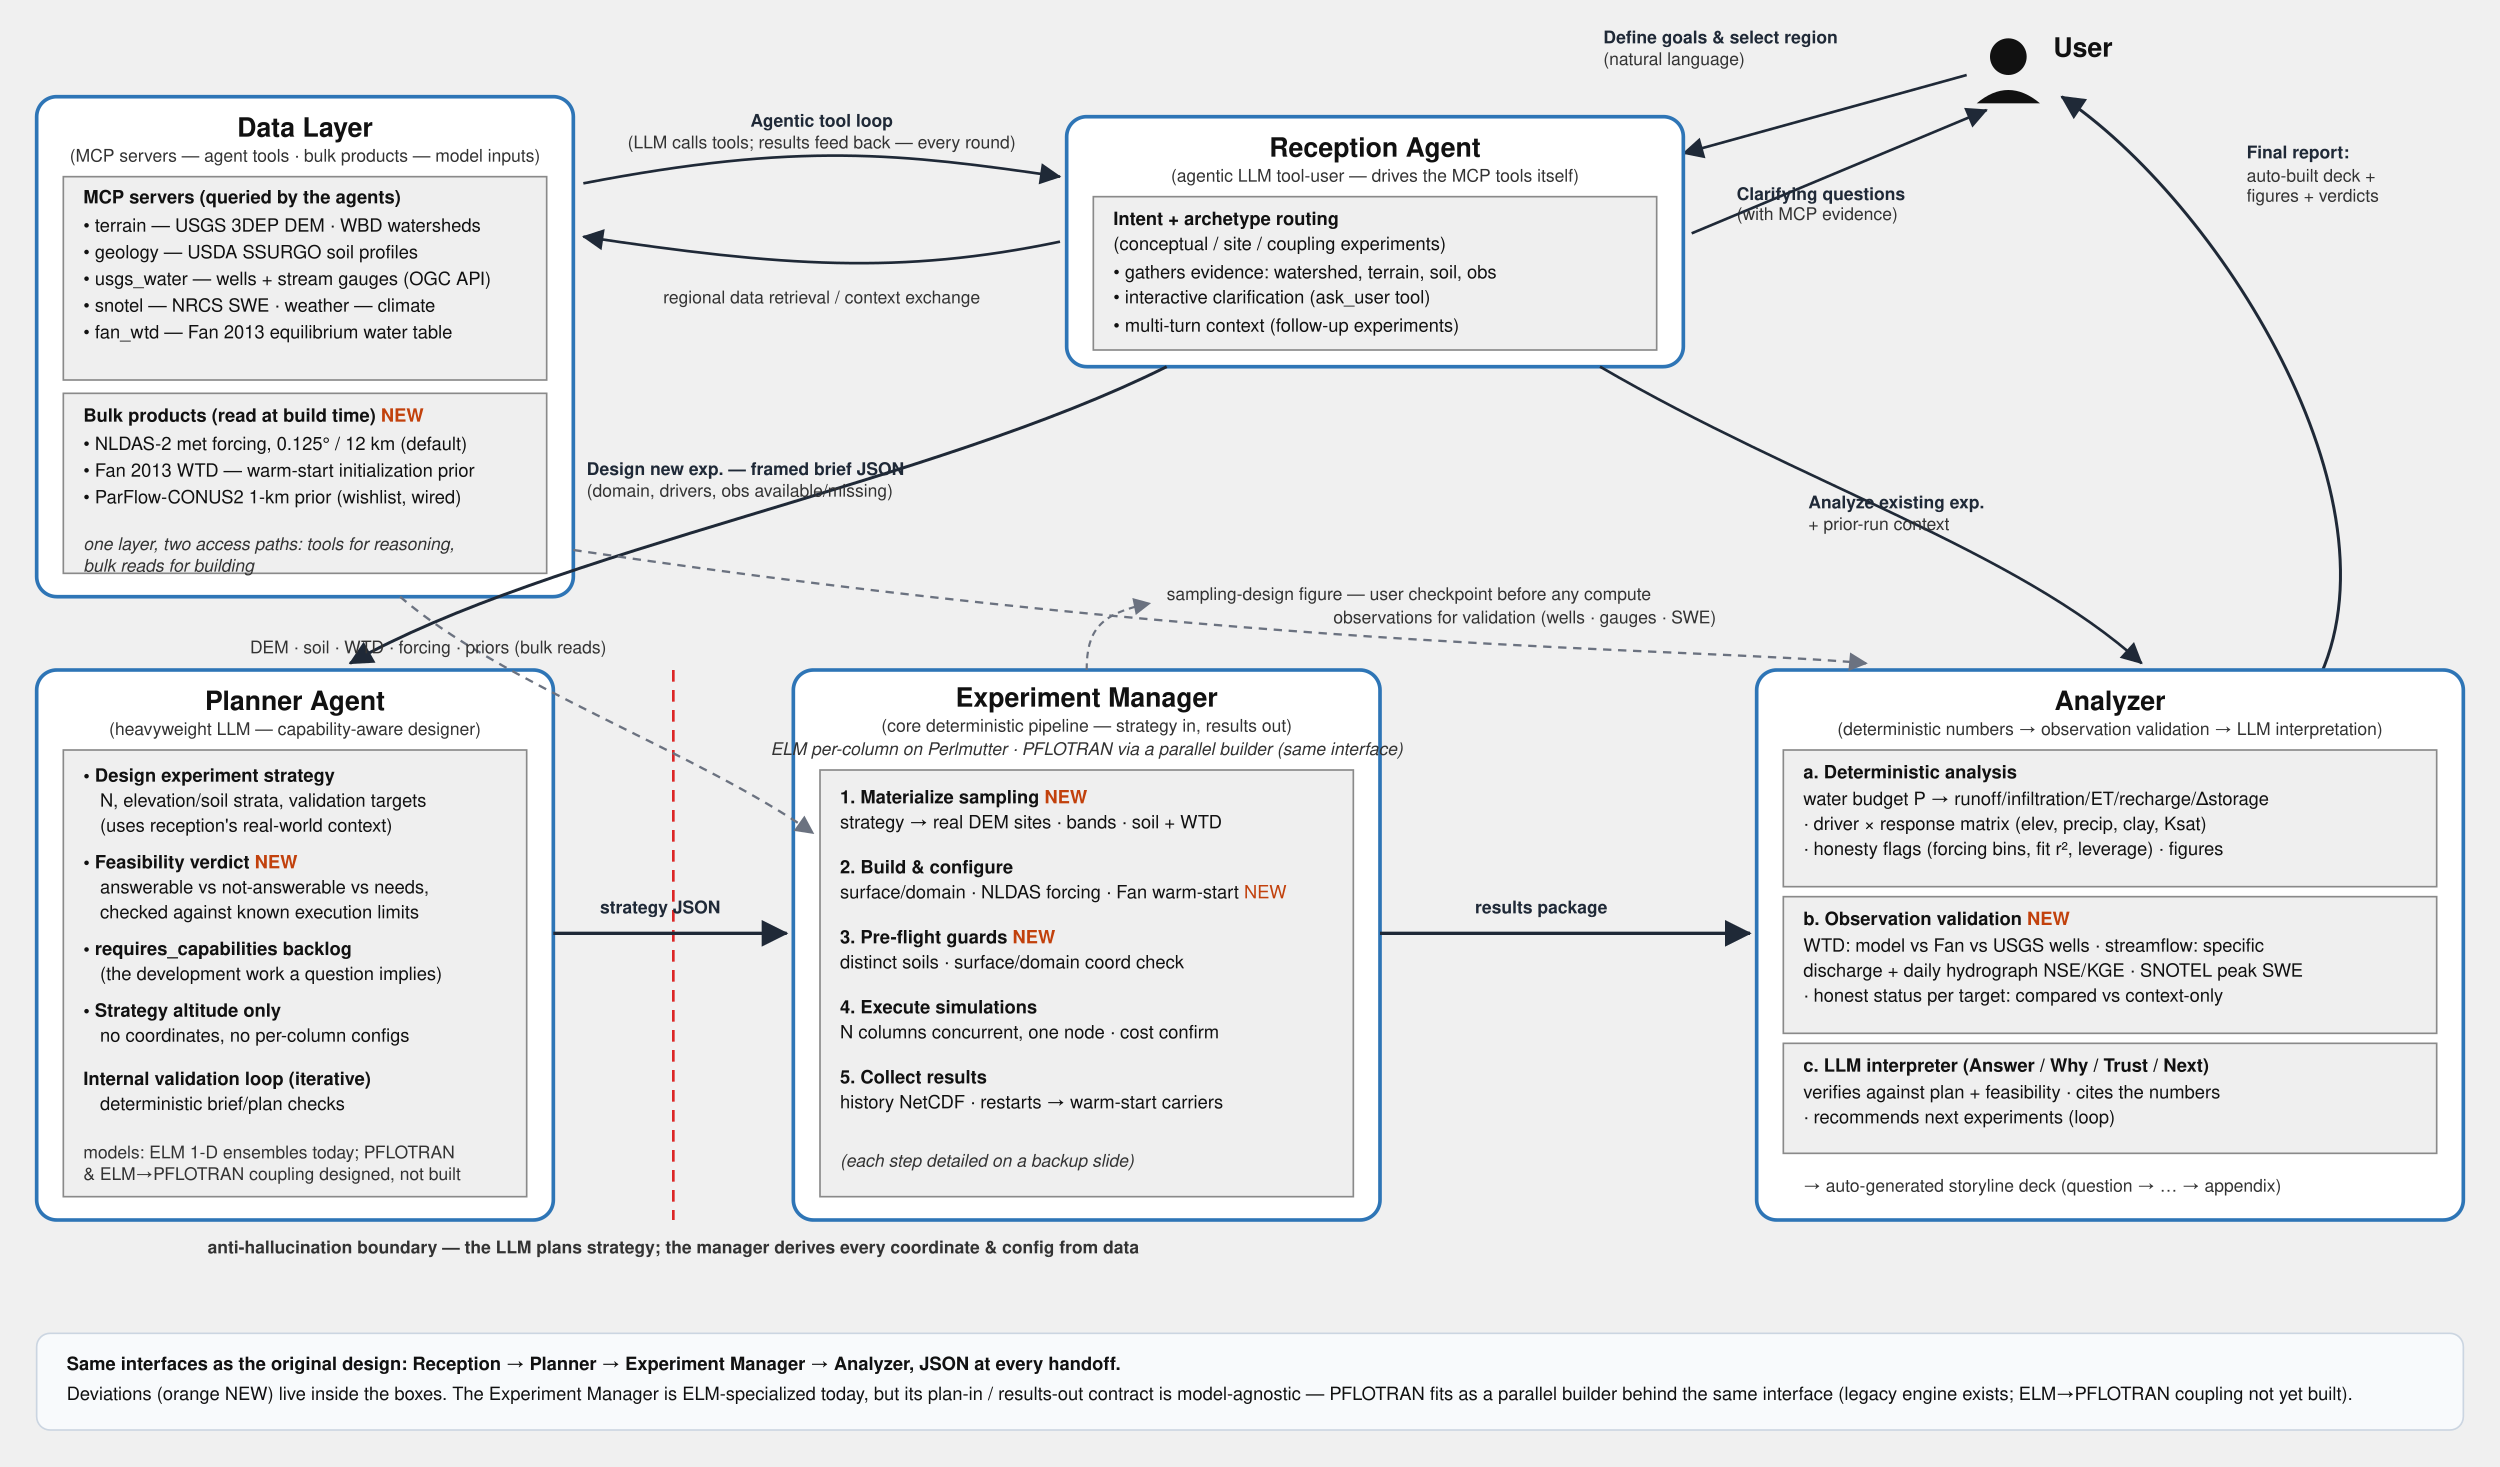
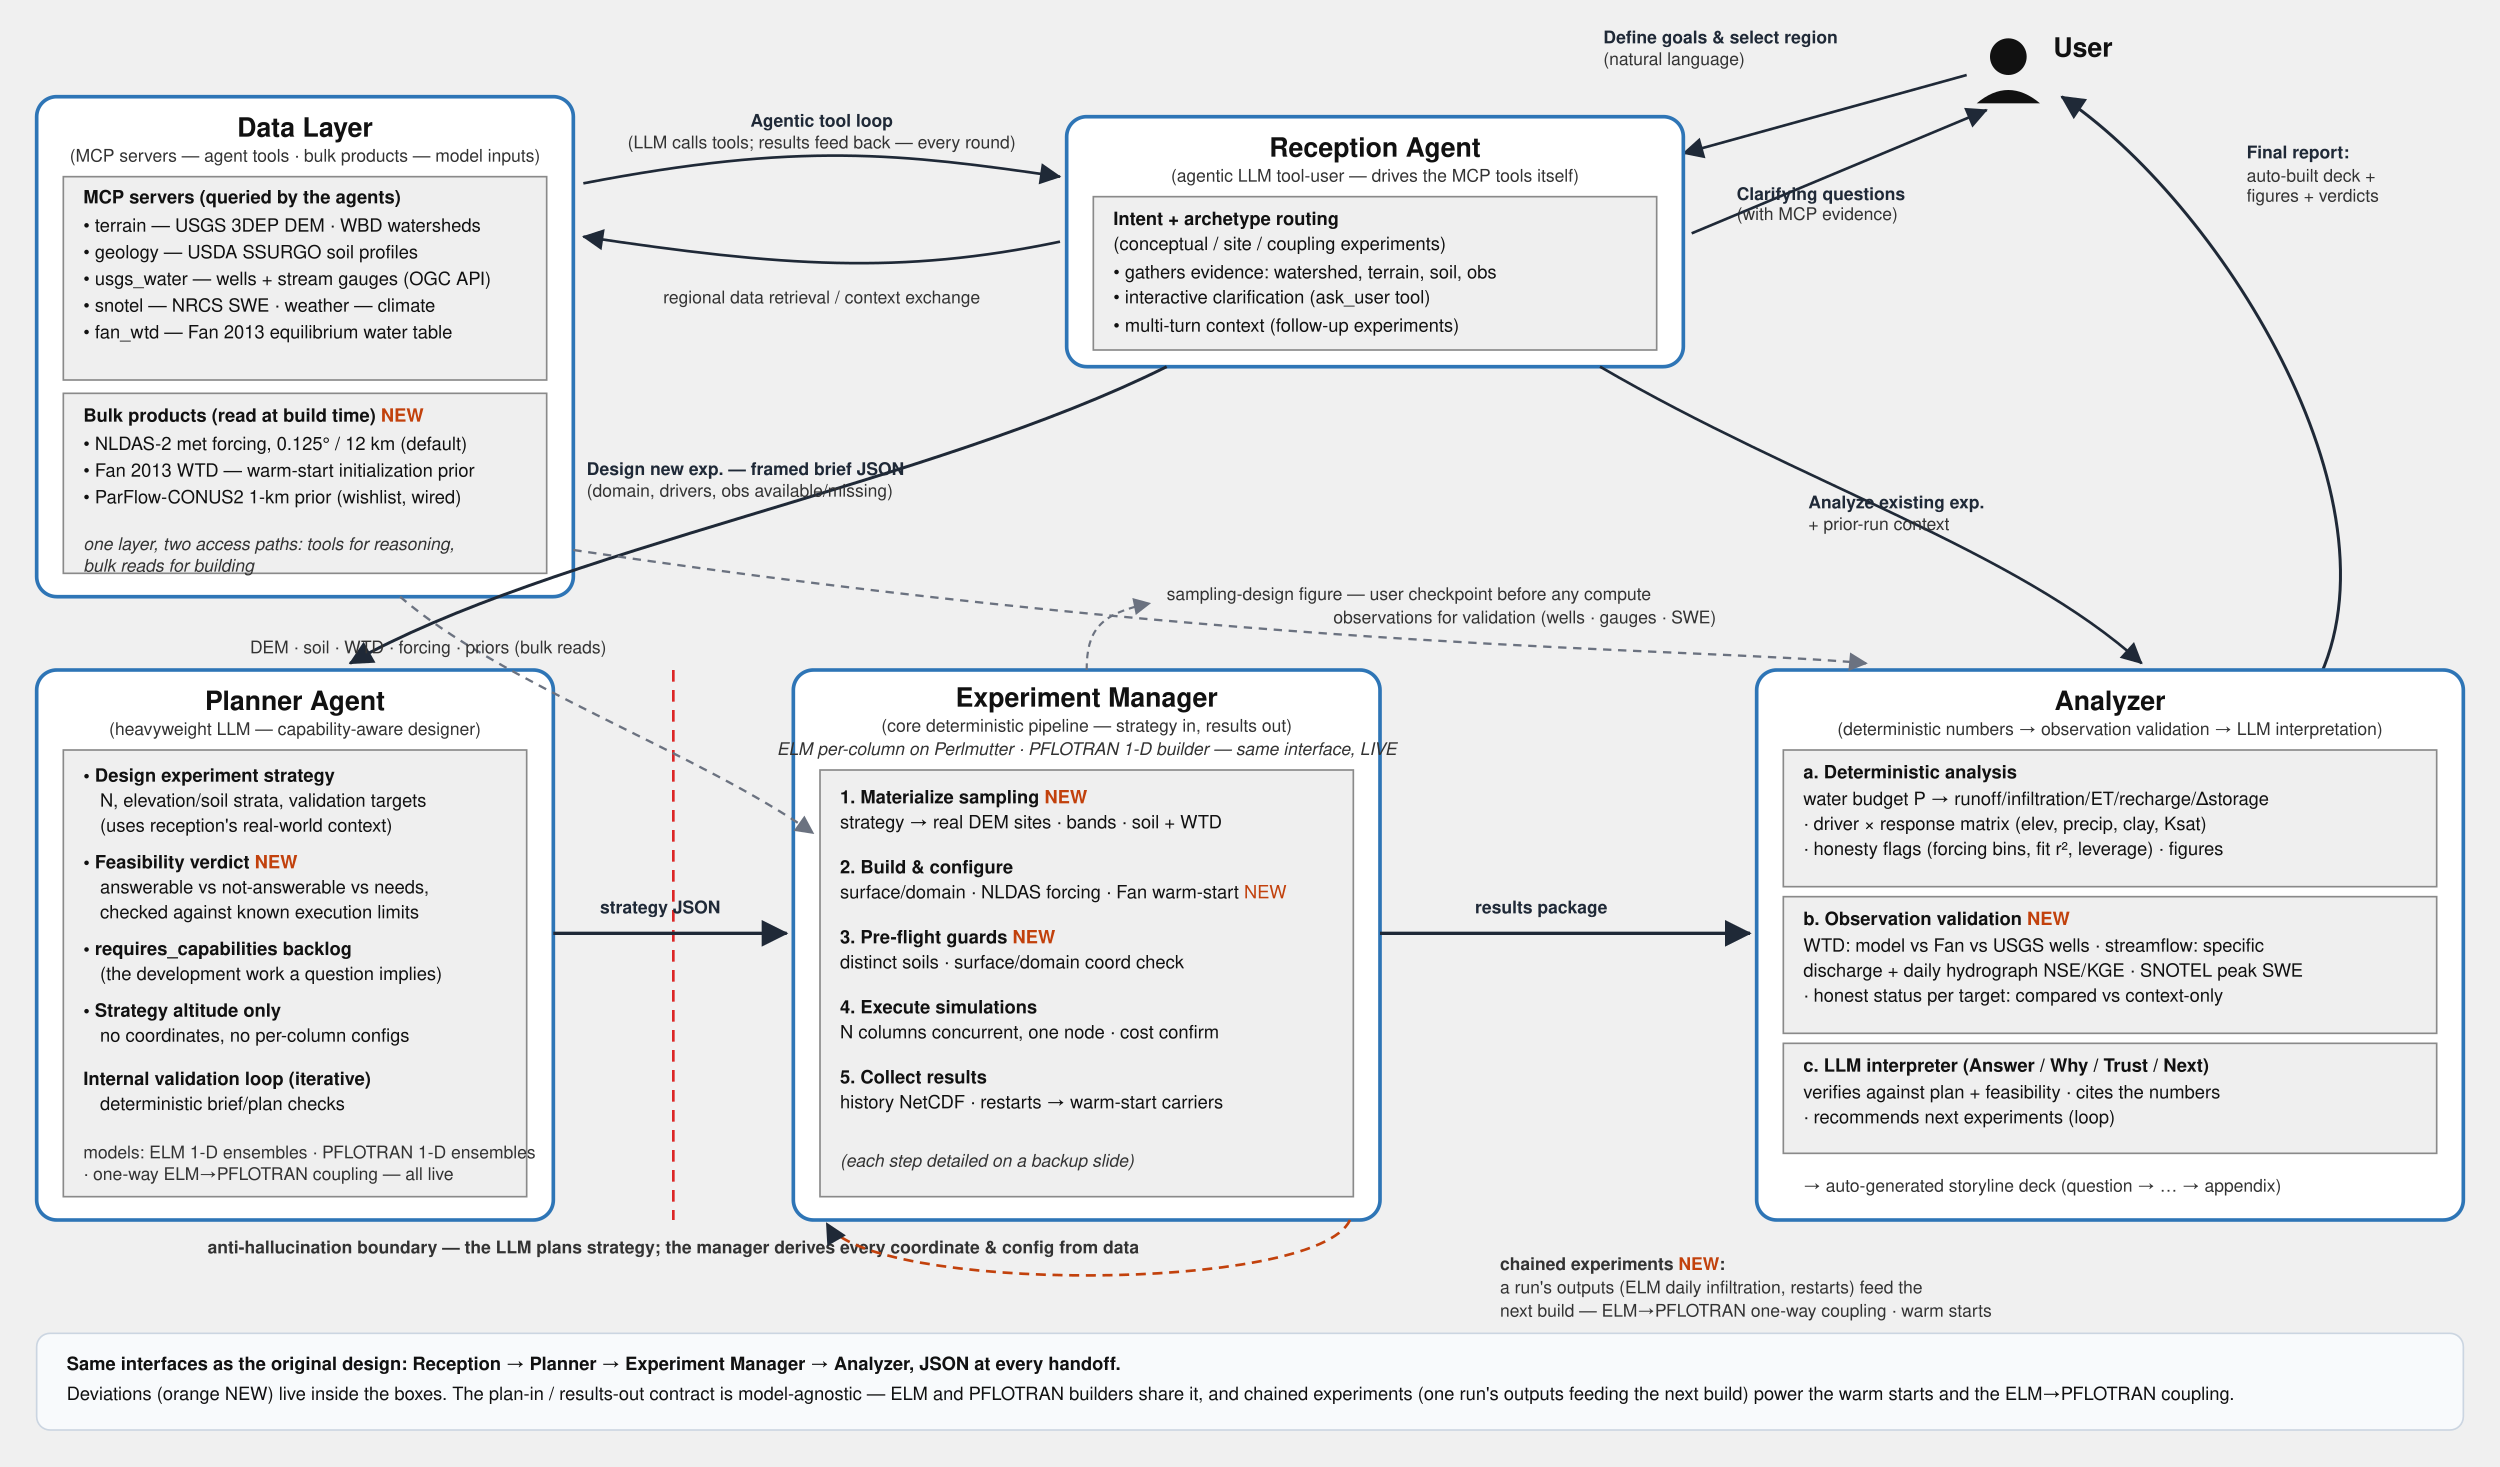
<svg xmlns="http://www.w3.org/2000/svg" viewBox="0 0 1500 880" font-family="Helvetica,Arial,sans-serif">
  <defs>
    <marker id="arr" markerWidth="10" markerHeight="10" refX="7.5" refY="4" orient="auto">
      <path d="M0,0 L8,4 L0,8 z" fill="#1f2937" />
    </marker>
    <marker id="arrd" markerWidth="10" markerHeight="10" refX="7.5" refY="4" orient="auto">
      <path d="M0,0 L8,4 L0,8 z" fill="#6b7280" />
    </marker>
  </defs>
  <style>
    .box   { fill:#ffffff; stroke:#2e75b6; stroke-width:2.2; rx:12; }
    .inner { fill:#efefef; stroke:#8a8a8a; stroke-width:1; }
    .title { font-size:16px; font-weight:bold; fill:#111; }
    .sub   { font-size:10.5px; fill:#333; }
    .b     { font-size:11px; fill:#111; }
    .bb    { font-size:11px; font-weight:bold; fill:#111; }
    .lbl   { font-size:10.5px; fill:#1f2937; font-weight:bold; }
    .new   { fill:#c2410c; }
  </style>
  <circle cx="1205" cy="34" r="11" fill="#111" />
  <path d="M1186,62 q19,-16 38,0 z" fill="#111" />
  <text x="1232" y="34" class="title">User</text>
  <text x="962" y="26" class="lbl">Define goals &amp; select region</text>
  <text x="962" y="39" class="sub">(natural language)</text>
  <path d="M1180,45 L1010,92" stroke="#1f2937" stroke-width="1.6" marker-end="url(#arr)" />
  <text x="1042" y="120" class="lbl">Clarifying questions</text>
  <text x="1042" y="132" class="sub">(with MCP evidence)</text>
  <path d="M1015,140 L1192,66" stroke="#1f2937" stroke-width="1.6" marker-end="url(#arr)" />
  <text x="1348" y="95" class="lbl">Final report:</text>
  <text x="1348" y="109" class="sub">auto-built deck +</text>
  <text x="1348" y="121" class="sub">figures + verdicts</text>
  <path d="M1390,410 C1445,300 1330,120 1237,58" stroke="#1f2937" stroke-width="1.8" fill="none" marker-end="url(#arr)" />
  <rect x="22" y="58" width="322" height="300" class="box" />
  <text x="183" y="82" class="title" text-anchor="middle">Data Layer</text>
  <text x="183" y="97" class="sub" text-anchor="middle">(MCP servers — agent tools · bulk products — model inputs)</text>
  <rect x="38" y="106" width="290" height="122" class="inner" />
  <text x="50" y="122" class="bb">MCP servers (queried by the agents)</text>
  <text x="50" y="139" class="b">• terrain — USGS 3DEP DEM · WBD watersheds</text>
  <text x="50" y="155" class="b">• geology — USDA SSURGO soil profiles</text>
  <text x="50" y="171" class="b">• usgs_water — wells + stream gauges (OGC API)</text>
  <text x="50" y="187" class="b">• snotel — NRCS SWE · weather — climate</text>
  <text x="50" y="203" class="b">• fan_wtd — Fan 2013 equilibrium water table</text>
  <rect x="38" y="236" width="290" height="108" class="inner" />
  <text x="50" y="253" class="bb">Bulk products (read at build time) <tspan class="new">NEW</tspan>
  </text>
  <text x="50" y="270" class="b">• NLDAS-2 met forcing, 0.125° / 12 km (default)</text>
  <text x="50" y="286" class="b">• Fan 2013 WTD — warm-start initialization prior</text>
  <text x="50" y="302" class="b">• ParFlow-CONUS2 1-km prior (wishlist, wired)</text>
  <text x="50" y="330" class="sub" font-style="italic">one layer, two access paths: tools for reasoning,</text>
  <text x="50" y="343" class="sub" font-style="italic">bulk reads for building</text>
  <rect x="640" y="70" width="370" height="150" class="box" />
  <text x="825" y="94" class="title" text-anchor="middle">Reception Agent</text>
  <text x="825" y="109" class="sub" text-anchor="middle">(agentic LLM tool-user — drives the MCP tools itself)</text>
  <rect x="656" y="118" width="338" height="92" class="inner" />
  <text x="668" y="135" class="bb">Intent + archetype routing</text>
  <text x="668" y="150" class="b">(conceptual / site / coupling experiments)</text>
  <text x="668" y="167" class="b">• gathers evidence: watershed, terrain, soil, obs</text>
  <text x="668" y="182" class="b">• interactive clarification (ask_user tool)</text>
  <text x="668" y="199" class="b">• multi-turn context (follow-up experiments)</text>
  <path d="M350,110 C480,85 540,92 636,106" stroke="#1f2937" stroke-width="1.6" fill="none" marker-end="url(#arr)" />
  <path d="M636,145 C540,165 470,160 350,142" stroke="#1f2937" stroke-width="1.6" fill="none" marker-end="url(#arr)" />
  <text x="493" y="76" class="lbl" text-anchor="middle">Agentic tool loop</text>
  <text x="493" y="89" class="sub" text-anchor="middle">(LLM calls tools; results feed back — every round)</text>
  <text x="493" y="182" class="sub" text-anchor="middle">regional data retrieval / context exchange</text>
  <path d="M700,220 C560,290 330,330 210,398" stroke="#1f2937" stroke-width="1.8" fill="none" marker-end="url(#arr)" />
  <text x="352" y="285" class="lbl">Design new exp. — framed brief JSON</text>
  <text x="352" y="298" class="sub">(domain, drivers, obs available/missing)</text>
  <path d="M960,220 C1080,290 1210,330 1285,398" stroke="#1f2937" stroke-width="1.6" fill="none" marker-end="url(#arr)" />
  <text x="1085" y="305" class="lbl">Analyze existing exp.</text>
  <text x="1085" y="318" class="sub">+ prior-run context</text>
  <rect x="22" y="402" width="310" height="330" class="box" />
  <text x="177" y="426" class="title" text-anchor="middle">Planner Agent</text>
  <text x="177" y="441" class="sub" text-anchor="middle">(heavyweight LLM — capability-aware designer)</text>
  <rect x="38" y="450" width="278" height="268" class="inner" />
  <text x="50" y="469" class="bb">• Design experiment strategy</text>
  <text x="60" y="484" class="b">N, elevation/soil strata, validation targets</text>
  <text x="60" y="499" class="b">(uses reception's real-world context)</text>
  <text x="50" y="521" class="bb">• Feasibility verdict <tspan class="new">NEW</tspan>
  </text>
  <text x="60" y="536" class="b">answerable vs not-answerable vs needs,</text>
  <text x="60" y="551" class="b">checked against known execution limits</text>
  <text x="50" y="573" class="bb">• requires_capabilities backlog</text>
  <text x="60" y="588" class="b">(the development work a question implies)</text>
  <text x="50" y="610" class="bb">• Strategy altitude only</text>
  <text x="60" y="625" class="b">no coordinates, no per-column configs</text>
  <text x="50" y="651" class="bb">Internal validation loop (iterative)</text>
  <text x="60" y="666" class="b">deterministic brief/plan checks</text>
-   <text x="50" y="695" class="sub">models: ELM 1-D ensembles today; PFLOTRAN</text>
-   <text x="50" y="708" class="sub">&amp; ELM→PFLOTRAN coupling designed, not built</text>
+   <text x="50" y="695" class="sub">models: ELM 1-D ensembles · PFLOTRAN 1-D ensembles</text>
+   <text x="50" y="708" class="sub">· one-way ELM→PFLOTRAN coupling — all live</text>
  <line x1="404" y1="402" x2="404" y2="732" stroke="#dc2626" stroke-width="1.6" stroke-dasharray="7 5" />
  <text x="404" y="752" class="sub" fill="#dc2626" font-weight="bold" text-anchor="middle">anti-hallucination boundary — the LLM plans strategy; the manager derives every coordinate &amp; config from data</text>
  <rect x="476" y="402" width="352" height="330" class="box" />
  <text x="652" y="424" class="title" text-anchor="middle">Experiment Manager</text>
  <text x="652" y="439" class="sub" text-anchor="middle">(core deterministic pipeline — strategy in, results out)</text>
-   <text x="652" y="453" class="sub" text-anchor="middle" font-style="italic">ELM per-column on Perlmutter · PFLOTRAN via a parallel builder (same interface)</text>
+   <text x="652" y="453" class="sub" text-anchor="middle" font-style="italic">ELM per-column on Perlmutter · PFLOTRAN 1-D builder — same interface, LIVE</text>
  <rect x="492" y="462" width="320" height="256" class="inner" />
  <text x="504" y="482" class="bb">1. Materialize sampling <tspan class="new">NEW</tspan>
  </text>
  <text x="504" y="497" class="b">strategy → real DEM sites · bands · soil + WTD</text>
  <text x="504" y="524" class="bb">2. Build &amp; configure</text>
  <text x="504" y="539" class="b">surface/domain · NLDAS forcing · Fan warm-start <tspan class="new">NEW</tspan>
  </text>
  <text x="504" y="566" class="bb">3. Pre-flight guards <tspan class="new">NEW</tspan>
  </text>
  <text x="504" y="581" class="b">distinct soils · surface/domain coord check</text>
  <text x="504" y="608" class="bb">4. Execute simulations</text>
  <text x="504" y="623" class="b">N columns concurrent, one node · cost confirm</text>
  <text x="504" y="650" class="bb">5. Collect results</text>
  <text x="504" y="665" class="b">history NetCDF · restarts → warm-start carriers</text>
  <text x="504" y="700" class="sub" font-style="italic">(each step detailed on a backup slide)</text>
+   <path d="M810,732 C790,776 520,776 496,734" stroke="#c2410c" stroke-width="1.6" fill="none" marker-end="url(#arr)" stroke-dasharray="6 4" />
+   <text x="900" y="762" class="sub" fill="#c2410c" font-weight="bold">chained experiments <tspan class="new">NEW</tspan>:</text>
+   <text x="900" y="776" class="sub" fill="#c2410c">a run's outputs (ELM daily infiltration, restarts) feed the</text>
+   <text x="900" y="790" class="sub" fill="#c2410c">next build — ELM→PFLOTRAN one-way coupling · warm starts</text>
  <path d="M652,402 C652,378 660,368 690,362" stroke="#6b7280" stroke-width="1.3" stroke-dasharray="4 3" fill="none" marker-end="url(#arrd)" />
  <text x="700" y="360" class="sub" fill="#6b7280">sampling-design figure — user checkpoint before any compute</text>
  <rect x="1054" y="402" width="424" height="330" class="box" />
  <text x="1266" y="426" class="title" text-anchor="middle">Analyzer</text>
  <text x="1266" y="441" class="sub" text-anchor="middle">(deterministic numbers → observation validation → LLM interpretation)</text>
  <rect x="1070" y="450" width="392" height="82" class="inner" />
  <text x="1082" y="467" class="bb">a. Deterministic analysis</text>
  <text x="1082" y="483" class="b">water budget P → runoff/infiltration/ET/recharge/Δstorage</text>
  <text x="1082" y="498" class="b">· driver × response matrix (elev, precip, clay, Ksat)</text>
  <text x="1082" y="513" class="b">· honesty flags (forcing bins, fit r², leverage) · figures</text>
  <rect x="1070" y="538" width="392" height="82" class="inner" />
  <text x="1082" y="555" class="bb">b. Observation validation <tspan class="new">NEW</tspan>
  </text>
  <text x="1082" y="571" class="b">WTD: model vs Fan vs USGS wells · streamflow: specific</text>
  <text x="1082" y="586" class="b">discharge + daily hydrograph NSE/KGE · SNOTEL peak SWE</text>
  <text x="1082" y="601" class="b">· honest status per target: compared vs context-only</text>
  <rect x="1070" y="626" width="392" height="66" class="inner" />
  <text x="1082" y="643" class="bb">c. LLM interpreter (Answer / Why / Trust / Next)</text>
  <text x="1082" y="659" class="b">verifies against plan + feasibility · cites the numbers</text>
  <text x="1082" y="674" class="b">· recommends next experiments (loop)</text>
  <text x="1082" y="715" class="sub">→ auto-generated storyline deck (question → … → appendix)</text>
  <path d="M332,560 L472,560" stroke="#1f2937" stroke-width="2" marker-end="url(#arr)" />
  <text x="360" y="548" class="lbl" font-size="9.5">strategy JSON</text>
  <path d="M828,560 L1050,560" stroke="#1f2937" stroke-width="2" marker-end="url(#arr)" />
  <text x="885" y="548" class="lbl" font-size="9.5">results package</text>
  <path d="M240,358 C300,410 420,452 488,500" stroke="#6b7280" stroke-width="1.4" stroke-dasharray="5 4" fill="none" marker-end="url(#arrd)" />
  <text x="150" y="392" class="sub" fill="#6b7280">DEM · soil · WTD · forcing · priors (bulk reads)</text>
  <path d="M344,330 C760,392 1010,388 1120,398" stroke="#6b7280" stroke-width="1.4" stroke-dasharray="5 4" fill="none" marker-end="url(#arrd)" />
  <text x="800" y="374" class="sub" fill="#6b7280">observations for validation (wells · gauges · SWE)</text>
  <rect x="22" y="800" width="1456" height="58" fill="#f8fafc" stroke="#cbd5e1" rx="8" />
  <text x="40" y="822" class="bb">Same interfaces as the original design: Reception → Planner → Experiment Manager → Analyzer, JSON at every handoff.</text>
-   <text x="40" y="840" class="b">Deviations (orange NEW) live inside the boxes. The Experiment Manager is ELM-specialized today, but its plan-in / results-out contract is model-agnostic — PFLOTRAN fits as a parallel builder behind the same interface (legacy engine exists; ELM→PFLOTRAN coupling not yet built).</text>
+   <text x="40" y="840" class="b">Deviations (orange NEW) live inside the boxes. The plan-in / results-out contract is model-agnostic — ELM and PFLOTRAN builders share it, and chained experiments (one run's outputs feeding the next build) power the warm starts and the ELM→PFLOTRAN coupling.</text>
</svg>
